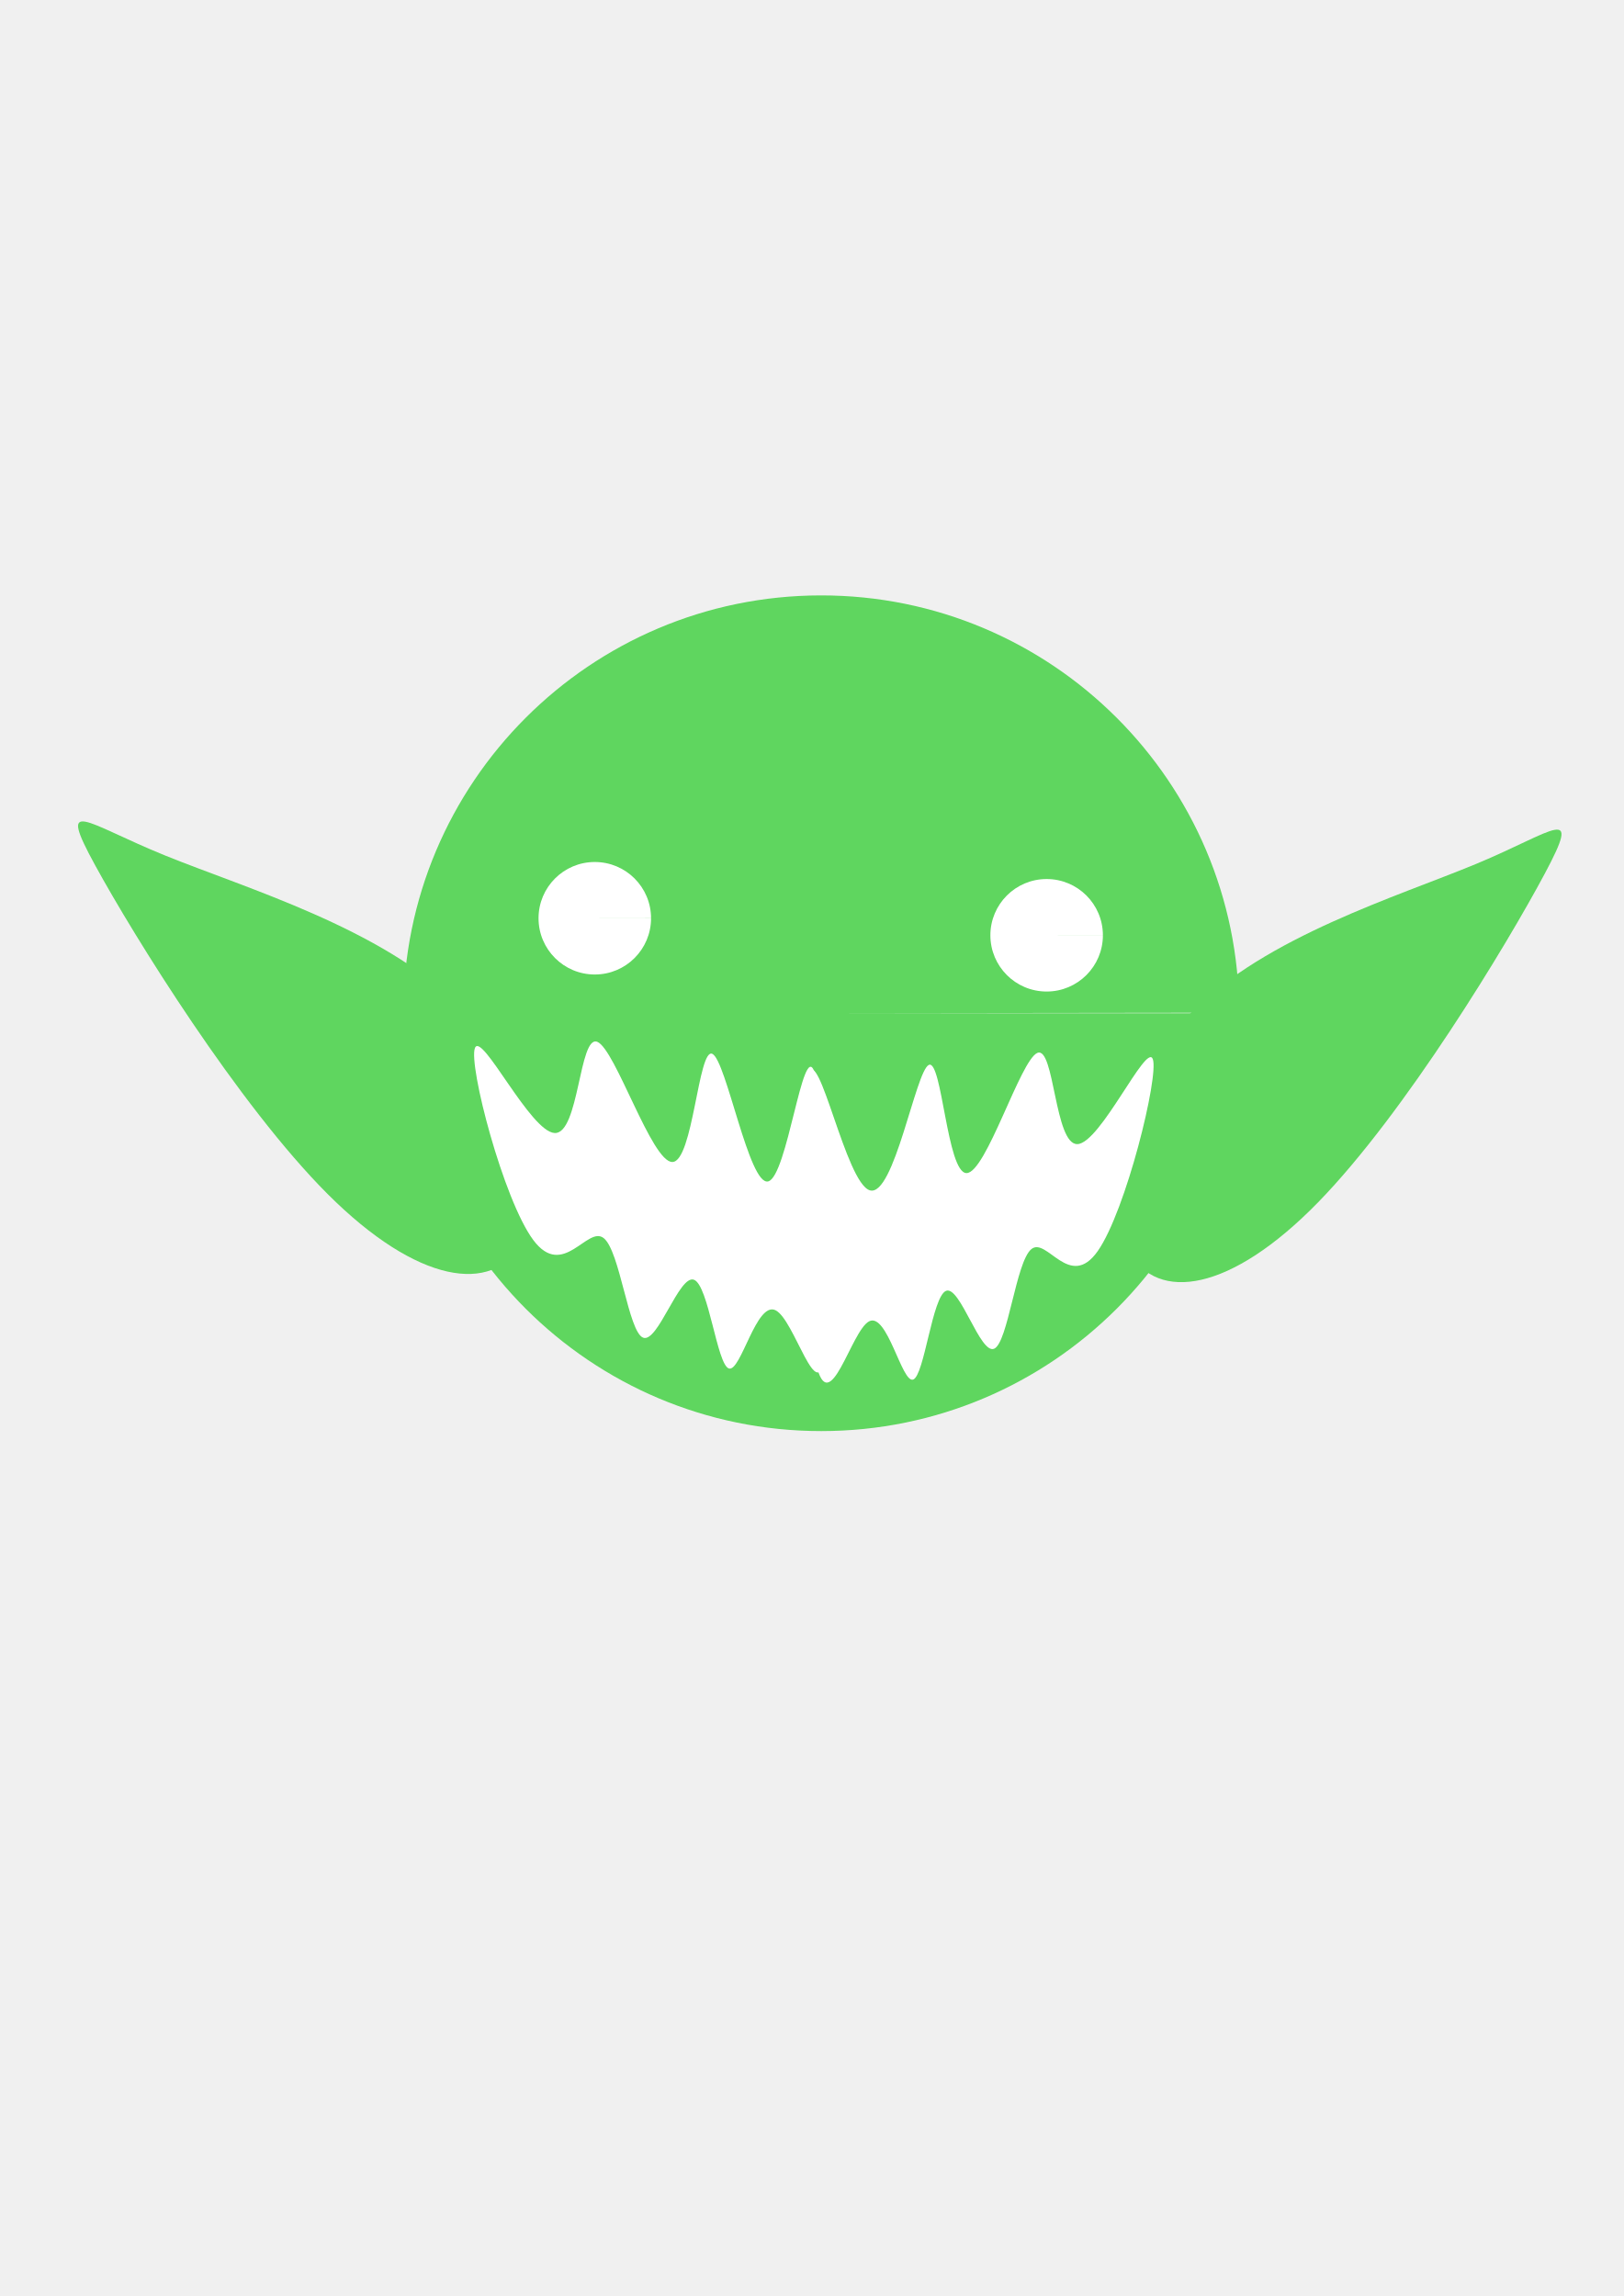
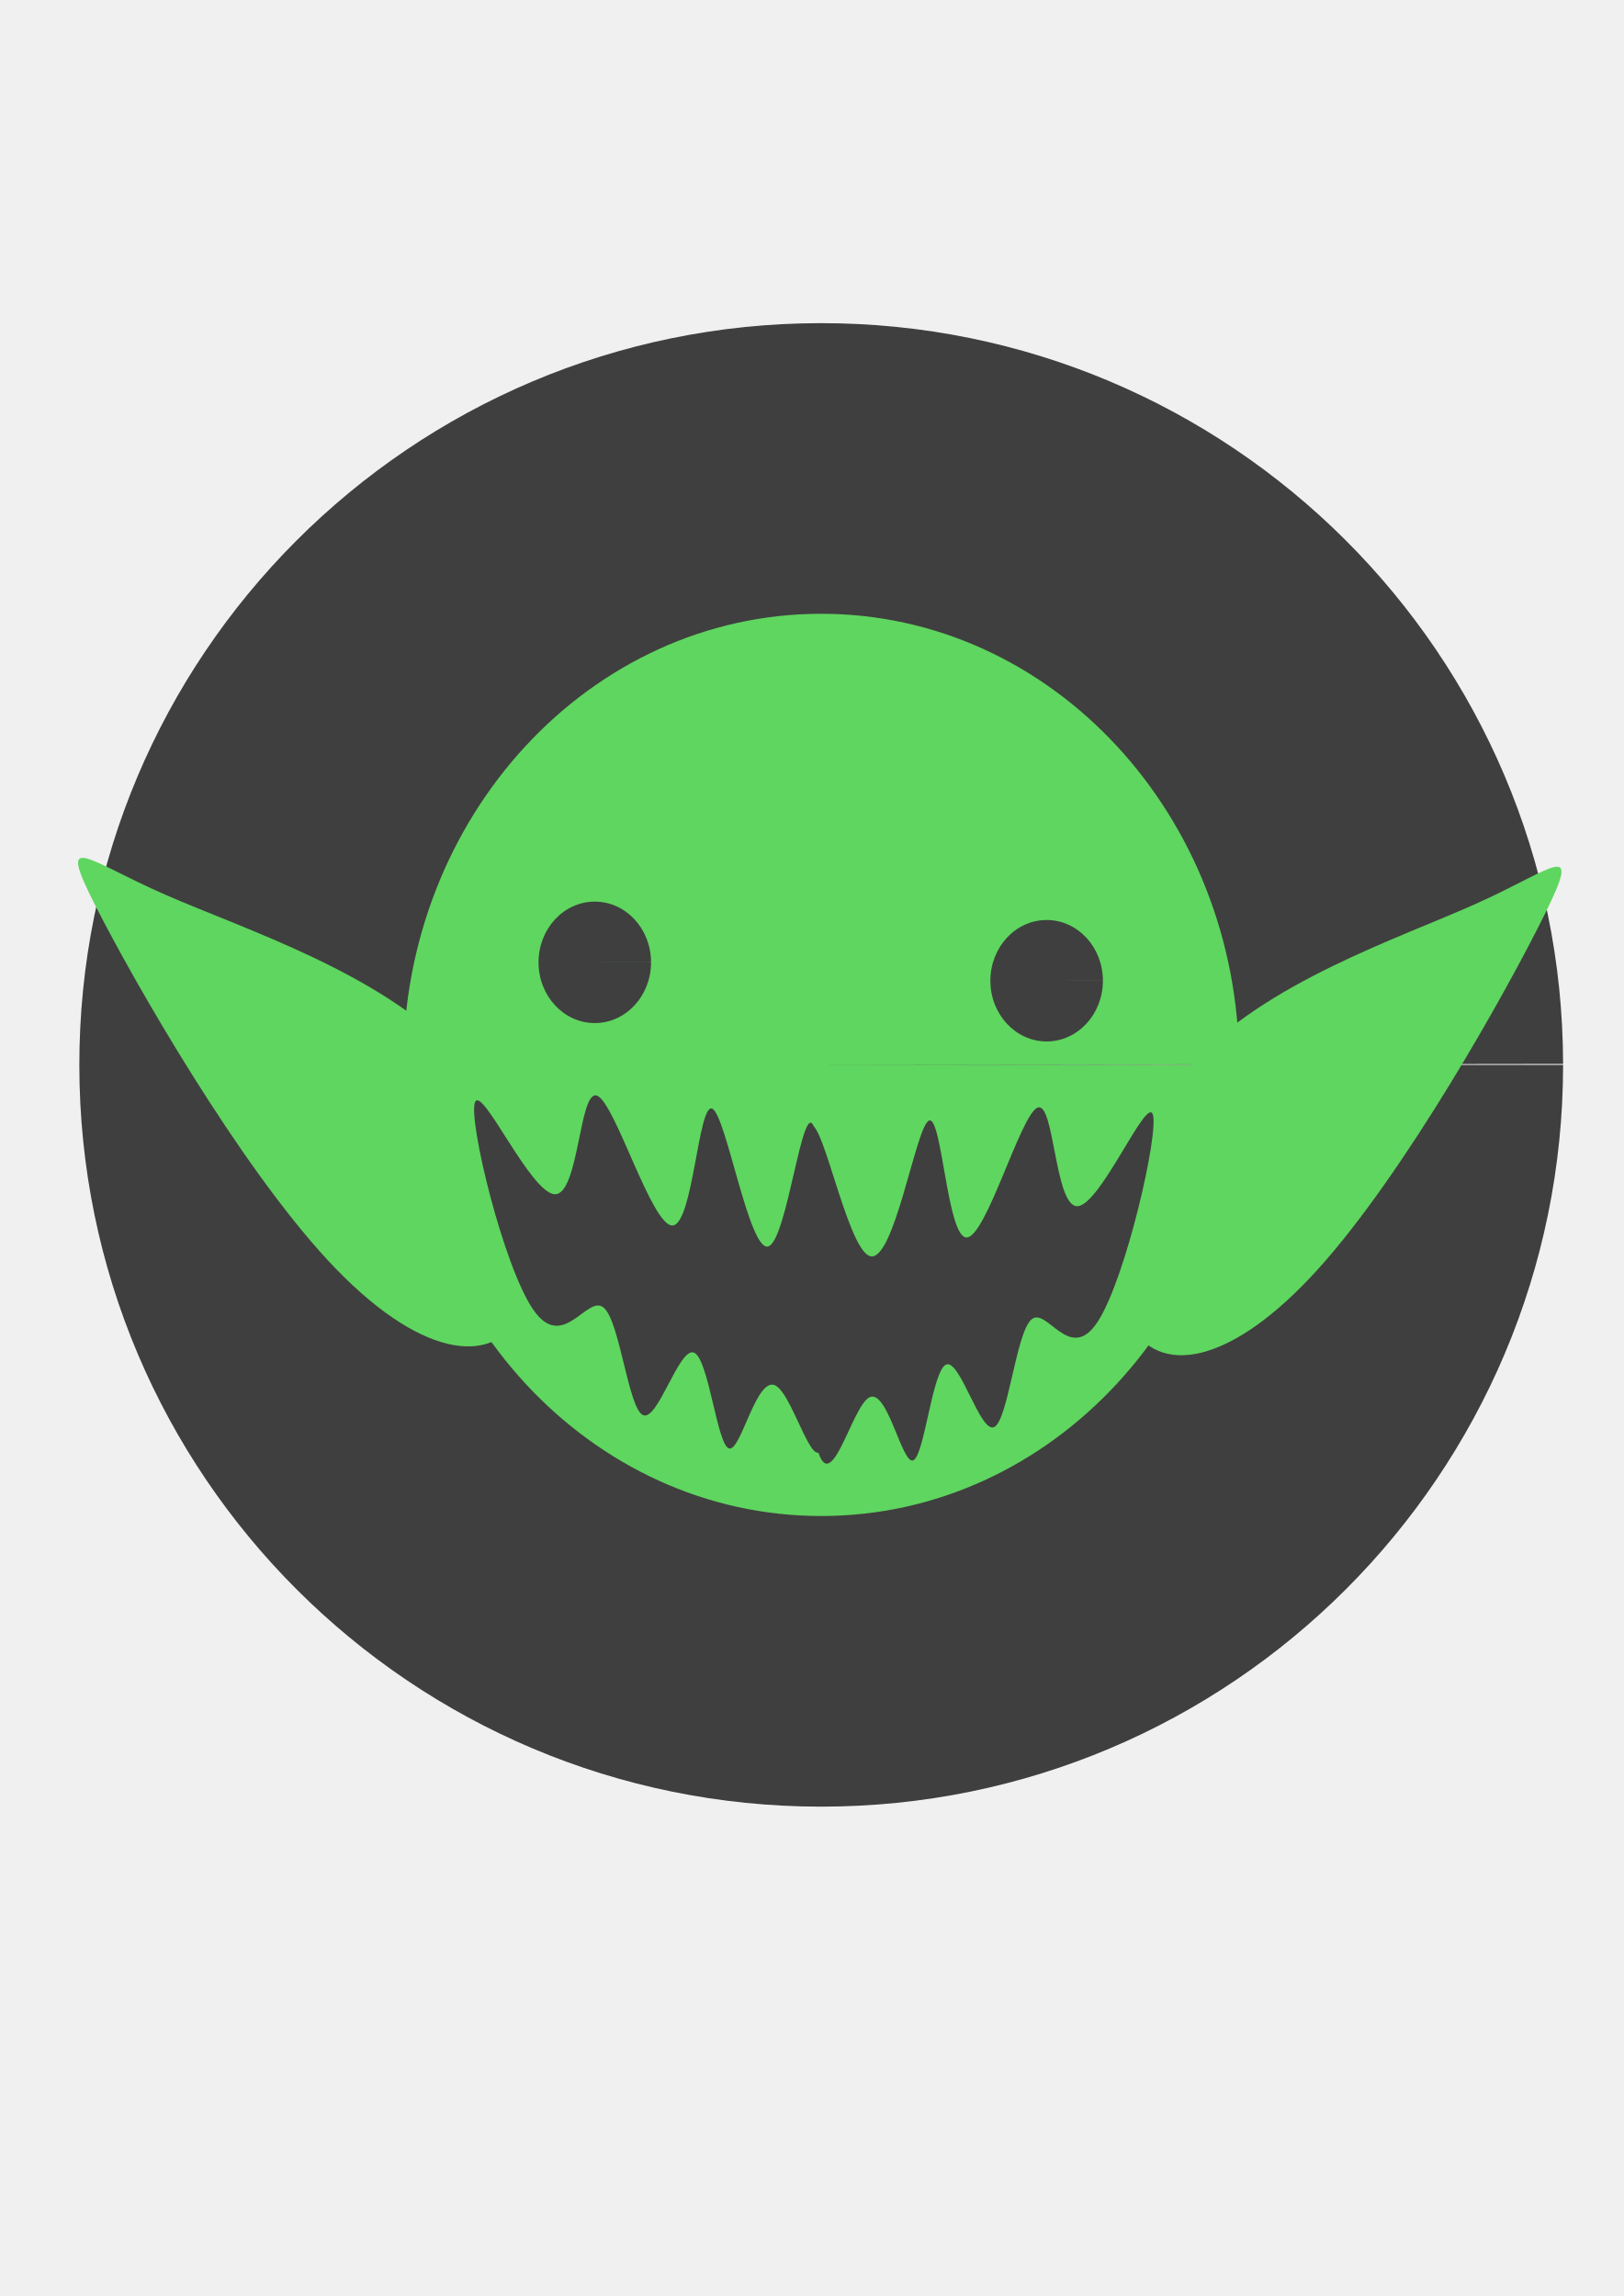
<svg xmlns="http://www.w3.org/2000/svg" width="210mm" height="297mm" viewBox="0 0 210 297" version="1.1" id="svg8">
  <defs id="defs2">
    </defs>
  <g id="layer1">
-     <path style="opacity:1;fill:#5fd65f;fill-opacity:1;stroke:none;stroke-width:0.53;stroke-linejoin:round;stroke-miterlimit:4;stroke-dasharray:none;stroke-opacity:1" id="path815" d="m 160.262,131.068 a 54.051,54.051 0 0 1 -54.033,54.051 54.051,54.051 0 0 1 -54.069,-54.015 54.051,54.051 0 0 1 53.997,-54.086 54.051,54.051 0 0 1 54.104,53.979 l -54.051,0.072 z" />
-     <path style="fill:#5fd65f;fill-opacity:1;stroke:none;stroke-width:0.25px;stroke-linecap:butt;stroke-linejoin:miter;stroke-opacity:1" d="m 59.243,129.938 c -9.86,-9.851 -27.444,-15.036 -37.876,-19.27 -10.431,-4.234 -14.055,-7.864 -9.043,1.296 5.012,9.16 18.488,30.935 30.074,42.515 11.586,11.579 21.282,12.962 25.062,6.395 3.78,-6.567 1.643,-21.085 -8.217,-30.936 z" id="path817" />
-     <path style="fill:#5fd65f;fill-opacity:1;stroke:none;stroke-width:0.247px;stroke-linecap:butt;stroke-linejoin:miter;stroke-opacity:1" d="m 154.042,130.997 c 9.613,-9.851 26.757,-15.036 36.925,-19.268 10.168,-4.232 13.705,-7.866 8.818,1.294 -4.887,9.16 -18.025,30.935 -29.321,42.515 -11.296,11.579 -20.749,12.962 -24.434,6.395 -3.685,-6.567 -1.602,-21.085 8.011,-30.936 z" id="path817-1" />
-     <g id="g849" transform="matrix(1.204663,0,0,1.265571,-22.11181,-47.49644)">
-       <path id="path839" d="m 69.347,144.644 c 0.723,-1.732 5.952,8.599 8.567,8.693 2.615,0.094 2.615,-10.048 4.562,-9.323 1.947,0.725 5.841,12.316 8.066,12.284 2.225,-0.032 2.782,-11.686 4.283,-11.056 1.502,0.63 3.95,13.544 6.005,13.04 2.055,-0.504 3.718,-14.426 4.942,-11.244 1.224,3.181 2.008,23.465 1.177,29.009 -0.832,5.544 -3.279,-3.653 -5.337,-4.598 -2.058,-0.945 -3.727,6.362 -5.007,5.953 -1.28,-0.409 -2.17,-8.536 -3.755,-9.071 -1.585,-0.535 -3.866,6.52 -5.452,5.921 -1.586,-0.598 -2.476,-8.85 -4.228,-10.173 -1.752,-1.323 -4.367,4.283 -7.566,0.188 -3.199,-4.095 -6.982,-17.89 -6.258,-19.623 z" style="fill:#ffffff;fill-opacity:1;stroke:none;stroke-width:0.249px;stroke-linecap:butt;stroke-linejoin:miter;stroke-opacity:1" />
-       <path style="fill:#ffffff;fill-opacity:1;stroke:none;stroke-width:0.242px;stroke-linecap:butt;stroke-linejoin:miter;stroke-opacity:1" d="m 142.121,145.778 c -0.683,-1.732 -5.618,8.599 -8.086,8.693 -2.468,0.094 -2.468,-10.048 -4.305,-9.323 -1.838,0.725 -5.513,12.316 -7.613,12.284 -2.1,-0.032 -2.625,-11.686 -4.043,-11.056 -1.418,0.63 -3.728,13.544 -6.327,12.819 -2.599,-0.725 -5.487,-15.087 -6.642,-11.906 -1.155,3.181 -0.578,23.906 0.866,29.671 1.444,5.764 3.754,-3.433 5.697,-4.378 1.943,-0.945 3.518,6.362 4.725,5.953 1.208,-0.409 2.048,-8.536 3.544,-9.071 1.496,-0.535 3.649,6.52 5.145,5.921 1.496,-0.598 2.337,-8.85 3.99,-10.173 1.654,-1.323 4.121,4.283 7.141,0.188 3.019,-4.095 6.589,-17.89 5.907,-19.623 z" id="path843" />
+     <path style="opacity:1;fill:#3f3f3f;fill-opacity:1;stroke:none;stroke-width:0.44;stroke-linejoin:round;stroke-miterlimit:4;stroke-dasharray:none;stroke-opacity:1" id="path824" d="m 202.161,137.75 a 95.95,95.95 0 0 1 -95.918,95.95 95.95,95.95 0 0 1 -95.982,-95.886 95.95,95.95 0 0 1 95.854,-96.013 95.95,95.95 0 0 1 96.045,95.822 l -95.95,0.127 z" />
+     <path style="opacity:1;fill:#5fd65f;fill-opacity:1;stroke:none;stroke-width:0.55;stroke-linejoin:round;stroke-miterlimit:4;stroke-dasharray:none;stroke-opacity:1" id="path815" d="m 160.262,137.75 a 54.051,58.354 0 0 1 -54.033,58.354 54.051,58.354 0 0 1 -54.069,-58.315 54.051,58.354 0 0 1 53.997,-58.393 54.051,58.354 0 0 1 54.104,58.277 l -54.051,0.077 z" />
+     <path style="fill:#5fd65f;fill-opacity:1;stroke:none;stroke-width:0.26px;stroke-linecap:butt;stroke-linejoin:miter;stroke-opacity:1" d="M 59.243,136.529 C 49.383,125.894 31.799,120.297 21.374,115.733 c -10.425,-4.564 -14.062,-8.497 -9.049,1.392 5.012,9.889 18.488,33.398 30.074,45.9 11.586,12.501 21.282,13.994 25.062,6.904 3.78,-7.09 1.643,-22.764 -8.217,-33.399 z" id="path817" />
+     <path style="fill:#5fd65f;fill-opacity:1;stroke:none;stroke-width:0.257px;stroke-linecap:butt;stroke-linejoin:miter;stroke-opacity:1" d="m 154.042,137.673 c 9.613,-10.635 26.757,-16.233 36.919,-20.794 10.162,-4.562 13.712,-8.499 8.825,1.39 -4.887,9.889 -18.025,33.398 -29.321,45.9 -11.296,12.501 -20.749,13.994 -24.434,6.904 -3.685,-7.09 -1.602,-22.764 8.011,-33.399 z" id="path817-1" />
+     <g id="g849" transform="matrix(1.204663,0,0,1.366333,-22.11181,-55.03166)" style="fill:#3f3f3f;fill-opacity:1">
+       <path id="path839" d="m 69.347,144.644 c 0.723,-1.732 5.952,8.599 8.567,8.693 2.615,0.094 2.615,-10.048 4.562,-9.323 1.947,0.725 5.841,12.316 8.066,12.284 2.225,-0.032 2.782,-11.686 4.283,-11.056 1.502,0.63 3.95,13.544 6.005,13.04 2.055,-0.504 3.718,-14.426 4.942,-11.244 1.224,3.181 2.008,23.465 1.177,29.009 -0.832,5.544 -3.279,-3.653 -5.337,-4.598 -2.058,-0.945 -3.727,6.362 -5.007,5.953 -1.28,-0.409 -2.17,-8.536 -3.755,-9.071 -1.585,-0.535 -3.866,6.52 -5.452,5.921 -1.586,-0.598 -2.476,-8.85 -4.228,-10.173 -1.752,-1.323 -4.367,4.283 -7.566,0.188 -3.199,-4.095 -6.982,-17.89 -6.258,-19.623 z" style="fill:#3f3f3f;fill-opacity:1;stroke:none;stroke-width:0.249px;stroke-linecap:butt;stroke-linejoin:miter;stroke-opacity:1" />
+       <path style="fill:#3f3f3f;fill-opacity:1;stroke:none;stroke-width:0.242px;stroke-linecap:butt;stroke-linejoin:miter;stroke-opacity:1" d="m 142.121,145.778 c -0.683,-1.732 -5.618,8.599 -8.086,8.693 -2.468,0.094 -2.468,-10.048 -4.305,-9.323 -1.838,0.725 -5.513,12.316 -7.613,12.284 -2.1,-0.032 -2.625,-11.686 -4.043,-11.056 -1.418,0.63 -3.728,13.544 -6.327,12.819 -2.599,-0.725 -5.487,-15.087 -6.642,-11.906 -1.155,3.181 -0.578,23.906 0.866,29.671 1.444,5.764 3.754,-3.433 5.697,-4.378 1.943,-0.945 3.518,6.362 4.725,5.953 1.208,-0.409 2.048,-8.536 3.544,-9.071 1.496,-0.535 3.649,6.52 5.145,5.921 1.496,-0.598 2.337,-8.85 3.99,-10.173 1.654,-1.323 4.121,4.283 7.141,0.188 3.019,-4.095 6.589,-17.89 5.907,-19.623 z" id="path843" />
    </g>
-     <path style="opacity:1;fill:#ffffff;fill-opacity:1;stroke:none;stroke-width:0.53;stroke-linejoin:round;stroke-miterlimit:4;stroke-dasharray:none;stroke-opacity:1" id="path851" d="m 84.203,118.781 a 7.276,7.276 0 0 1 -7.274,7.276 7.276,7.276 0 0 1 -7.278,-7.271 7.276,7.276 0 0 1 7.269,-7.281 7.276,7.276 0 0 1 7.283,7.266 l -7.276,0.01 z" />
-     <path d="m 142.642,120.984 a 7.276,7.276 0 0 1 -7.274,7.276 7.276,7.276 0 0 1 -7.278,-7.271 7.276,7.276 0 0 1 7.269,-7.281 7.276,7.276 0 0 1 7.283,7.266 l -7.276,0.01 z" id="path853" style="opacity:1;fill:#ffffff;fill-opacity:1;stroke:none;stroke-width:0.53;stroke-linejoin:round;stroke-miterlimit:4;stroke-dasharray:none;stroke-opacity:1" />
+     <path style="opacity:1;fill:#3f3f3f;fill-opacity:1;stroke:none;stroke-width:0.55;stroke-linejoin:round;stroke-miterlimit:4;stroke-dasharray:none;stroke-opacity:1" id="path851" d="m 84.203,124.485 a 7.276,7.855 0 0 1 -7.274,7.855 7.276,7.855 0 0 1 -7.278,-7.85 7.276,7.855 0 0 1 7.269,-7.861 7.276,7.855 0 0 1 7.283,7.845 l -7.276,0.01 z" />
+     <path d="m 142.642,126.863 a 7.276,7.855 0 0 1 -7.274,7.855 7.276,7.855 0 0 1 -7.278,-7.85 7.276,7.855 0 0 1 7.269,-7.861 7.276,7.855 0 0 1 7.283,7.845 l -7.276,0.01 z" id="path853" style="opacity:1;fill:#3f3f3f;fill-opacity:1;stroke:none;stroke-width:0.55;stroke-linejoin:round;stroke-miterlimit:4;stroke-dasharray:none;stroke-opacity:1" />
  </g>
</svg>
